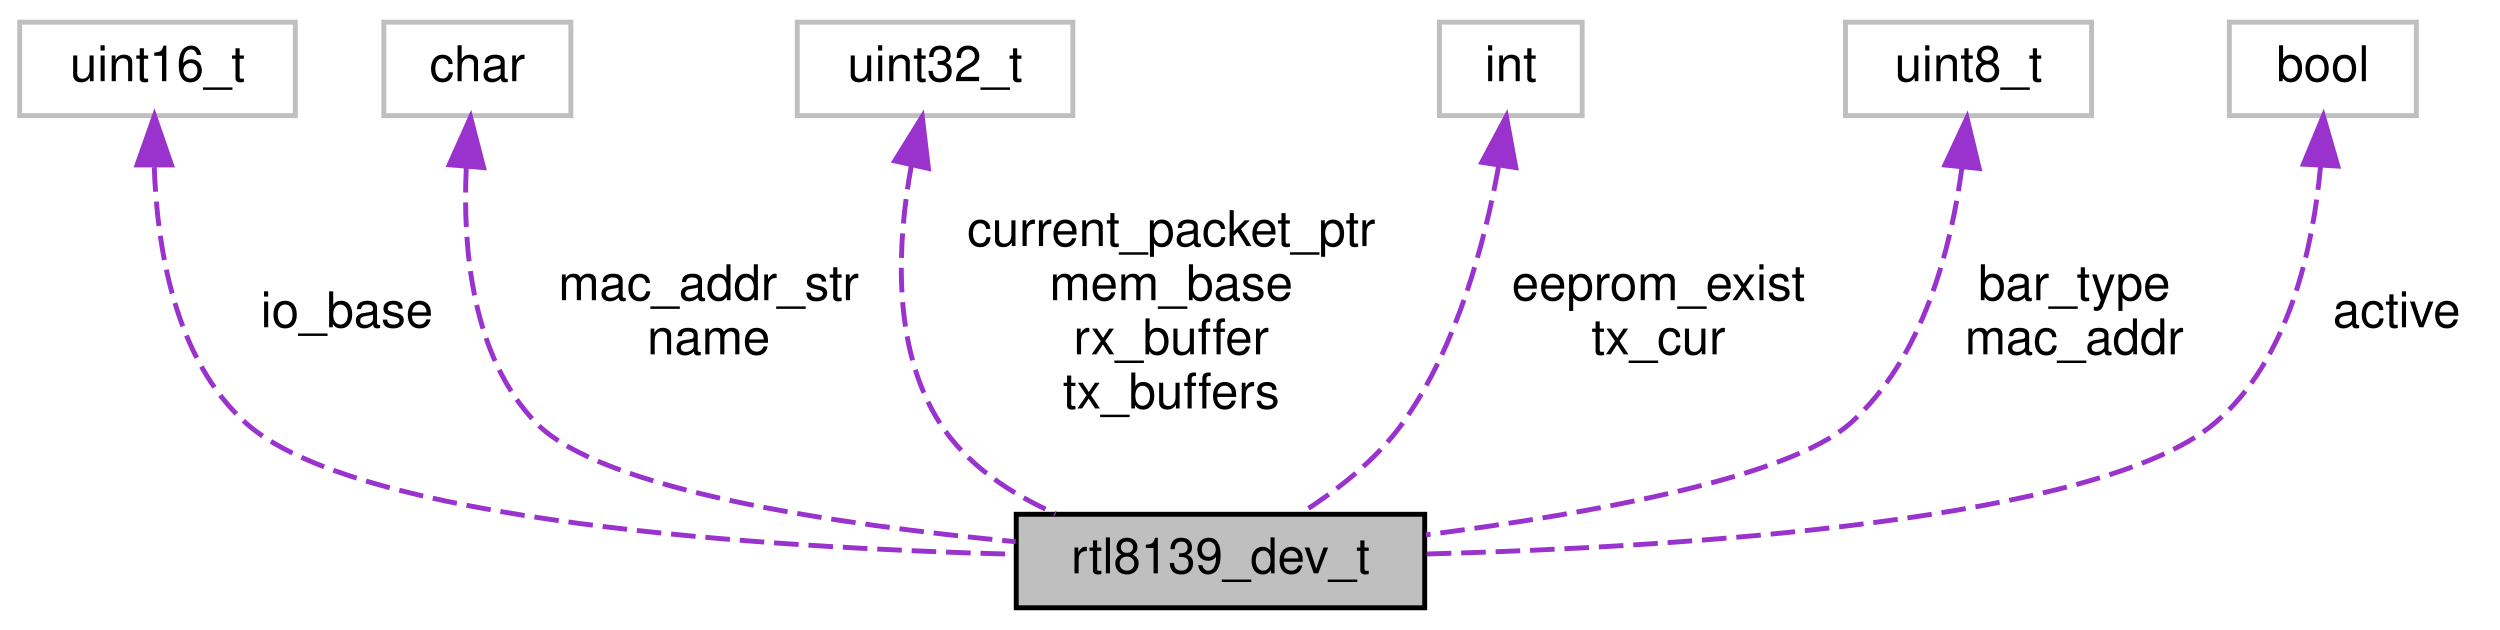
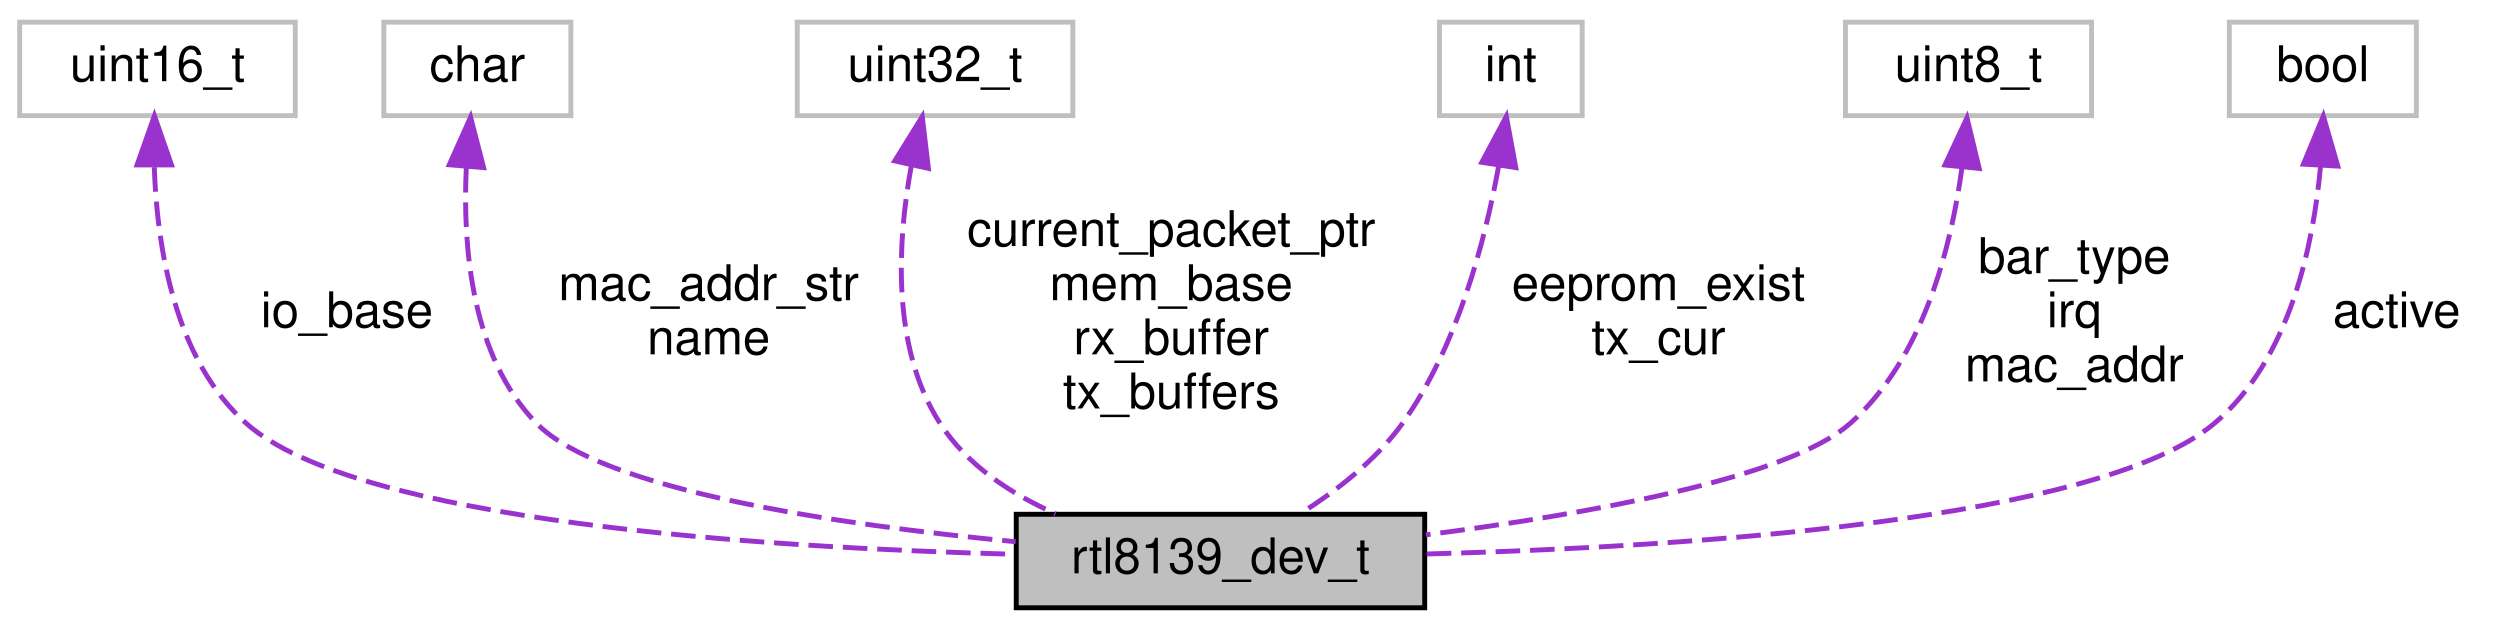
<svg xmlns="http://www.w3.org/2000/svg" xmlns:xlink="http://www.w3.org/1999/xlink" width="508pt" height="128pt" viewBox="0.00 0.00 508.00 128.00">
  <g id="graph0" class="graph" transform="scale(1 1) rotate(0) translate(4 124)">
    <g id="node1" class="node">
      <g id="a_node1">
        <a xlink:title="PCI device configuration.">
          <polygon fill="#bfbfbf" stroke="black" points="202.5,-0.5 202.5,-19.5 285.5,-19.5 285.5,-0.5 202.5,-0.5" />
          <text text-anchor="middle" x="244" y="-7.5" font-family="Helvetica,sans-Serif" font-size="10.00">rtl8139_dev_t</text>
        </a>
      </g>
    </g>
    <g id="node2" class="node">
      <g id="a_node2">
        <a xlink:title=" ">
          <polygon fill="none" stroke="#bfbfbf" points="0,-100.5 0,-119.5 56,-119.5 56,-100.5 0,-100.5" />
          <text text-anchor="middle" x="28" y="-107.5" font-family="Helvetica,sans-Serif" font-size="10.00">uint16_t</text>
        </a>
      </g>
    </g>
    <g id="edge1" class="edge">
      <path fill="none" stroke="#9a32cd" stroke-dasharray="5,2" d="M27.35,-90.03C27.9,-73.76 31.5,-50.95 46,-38 68.38,-18.01 150.94,-12.71 202.11,-11.37" />
      <polygon fill="#9a32cd" stroke="#9a32cd" points="23.85,-90.49 27.38,-100.49 30.85,-90.48 23.85,-90.49" />
      <text text-anchor="middle" x="66.5" y="-57.5" font-family="Helvetica,sans-Serif" font-size="10.00"> io_base</text>
    </g>
    <g id="node3" class="node">
      <g id="a_node3">
        <a xlink:title=" ">
          <polygon fill="none" stroke="#bfbfbf" points="74,-100.5 74,-119.5 112,-119.5 112,-100.5 74,-100.5" />
          <text text-anchor="middle" x="93" y="-107.5" font-family="Helvetica,sans-Serif" font-size="10.00">char</text>
        </a>
      </g>
    </g>
    <g id="edge2" class="edge">
      <path fill="none" stroke="#9a32cd" stroke-dasharray="5,2" d="M90.75,-89.87C90,-73.87 91.79,-51.54 105,-38 118.31,-24.36 166.46,-17.34 202.38,-13.92" />
      <polygon fill="#9a32cd" stroke="#9a32cd" points="87.29,-90.52 91.62,-100.19 94.27,-89.94 87.29,-90.52" />
      <text text-anchor="middle" x="140" y="-63" font-family="Helvetica,sans-Serif" font-size="10.00"> mac_addr_str</text>
      <text text-anchor="middle" x="140" y="-52" font-family="Helvetica,sans-Serif" font-size="10.00">name</text>
    </g>
    <g id="node4" class="node">
      <g id="a_node4">
        <a xlink:title=" ">
          <polygon fill="none" stroke="#bfbfbf" points="158,-100.5 158,-119.5 214,-119.5 214,-100.5 158,-100.5" />
          <text text-anchor="middle" x="186" y="-107.5" font-family="Helvetica,sans-Serif" font-size="10.00">uint32_t</text>
        </a>
      </g>
    </g>
    <g id="edge3" class="edge">
      <path fill="none" stroke="#9a32cd" stroke-dasharray="5,2" d="M181.21,-90.46C178.37,-75.16 177.02,-53.52 187,-38 192.45,-29.53 201.34,-23.66 210.5,-19.61" />
      <polygon fill="#9a32cd" stroke="#9a32cd" points="177.81,-91.3 183.4,-100.3 184.65,-89.78 177.81,-91.3" />
      <text text-anchor="middle" x="234" y="-74" font-family="Helvetica,sans-Serif" font-size="10.00"> current_packet_ptr</text>
      <text text-anchor="middle" x="234" y="-63" font-family="Helvetica,sans-Serif" font-size="10.00">mem_base</text>
      <text text-anchor="middle" x="234" y="-52" font-family="Helvetica,sans-Serif" font-size="10.00">rx_buffer</text>
      <text text-anchor="middle" x="234" y="-41" font-family="Helvetica,sans-Serif" font-size="10.00">tx_buffers</text>
    </g>
    <g id="node5" class="node">
      <g id="a_node5">
        <a xlink:title=" ">
          <polygon fill="none" stroke="#bfbfbf" points="288.5,-100.5 288.5,-119.5 317.5,-119.5 317.5,-100.5 288.5,-100.5" />
          <text text-anchor="middle" x="303" y="-107.5" font-family="Helvetica,sans-Serif" font-size="10.00">int</text>
        </a>
      </g>
    </g>
    <g id="edge4" class="edge">
      <path fill="none" stroke="#9a32cd" stroke-dasharray="5,2" d="M300.5,-90.12C297.74,-74.9 292.12,-53.56 281,-38 275.64,-30.49 267.54,-24.25 260.28,-19.66" />
      <polygon fill="#9a32cd" stroke="#9a32cd" points="297.1,-91.02 302.09,-100.36 304.01,-89.94 297.1,-91.02" />
      <text text-anchor="middle" x="333" y="-63" font-family="Helvetica,sans-Serif" font-size="10.00"> eeprom_exist</text>
      <text text-anchor="middle" x="333" y="-52" font-family="Helvetica,sans-Serif" font-size="10.00">tx_cur</text>
    </g>
    <g id="node6" class="node">
      <g id="a_node6">
        <a xlink:title=" ">
          <polygon fill="none" stroke="#bfbfbf" points="371,-100.5 371,-119.5 421,-119.5 421,-100.5 371,-100.5" />
          <text text-anchor="middle" x="396" y="-107.5" font-family="Helvetica,sans-Serif" font-size="10.00">uint8_t</text>
        </a>
      </g>
    </g>
    <g id="edge5" class="edge">
      <path fill="none" stroke="#9a32cd" stroke-dasharray="5,2" d="M394.69,-90.11C392.53,-73.93 386.86,-51.2 372,-38 359.35,-26.76 318.06,-19.46 285.76,-15.32" />
      <polygon fill="#9a32cd" stroke="#9a32cd" points="391.21,-90.47 395.69,-100.07 398.17,-89.77 391.21,-90.47" />
-       <text text-anchor="middle" x="417.5" y="-63" font-family="Helvetica,sans-Serif" font-size="10.00"> bar_type</text>
-       <text text-anchor="middle" x="417.5" y="-52" font-family="Helvetica,sans-Serif" font-size="10.00">mac_addr</text>
+       <text text-anchor="middle" x="417.5" y="-68.5" font-family="Helvetica,sans-Serif" font-size="10.00"> bar_type</text>
+       <text text-anchor="middle" x="417.5" y="-57.5" font-family="Helvetica,sans-Serif" font-size="10.00">irq</text>
+       <text text-anchor="middle" x="417.5" y="-46.5" font-family="Helvetica,sans-Serif" font-size="10.00">mac_addr</text>
    </g>
    <g id="node7" class="node">
      <g id="a_node7">
        <a xlink:title=" ">
          <polygon fill="none" stroke="#bfbfbf" points="449,-100.5 449,-119.5 487,-119.5 487,-100.5 449,-100.5" />
          <text text-anchor="middle" x="468" y="-107.5" font-family="Helvetica,sans-Serif" font-size="10.00">bool</text>
        </a>
      </g>
    </g>
    <g id="edge6" class="edge">
      <path fill="none" stroke="#9a32cd" stroke-dasharray="5,2" d="M467.55,-90.4C466.08,-74.03 461.22,-50.86 446,-38 422.49,-18.13 337.62,-12.8 285.66,-11.42" />
      <polygon fill="#9a32cd" stroke="#9a32cd" points="464.05,-90.64 468.1,-100.43 471.04,-90.25 464.05,-90.64" />
      <text text-anchor="middle" x="483" y="-57.5" font-family="Helvetica,sans-Serif" font-size="10.00"> active</text>
    </g>
  </g>
</svg>
